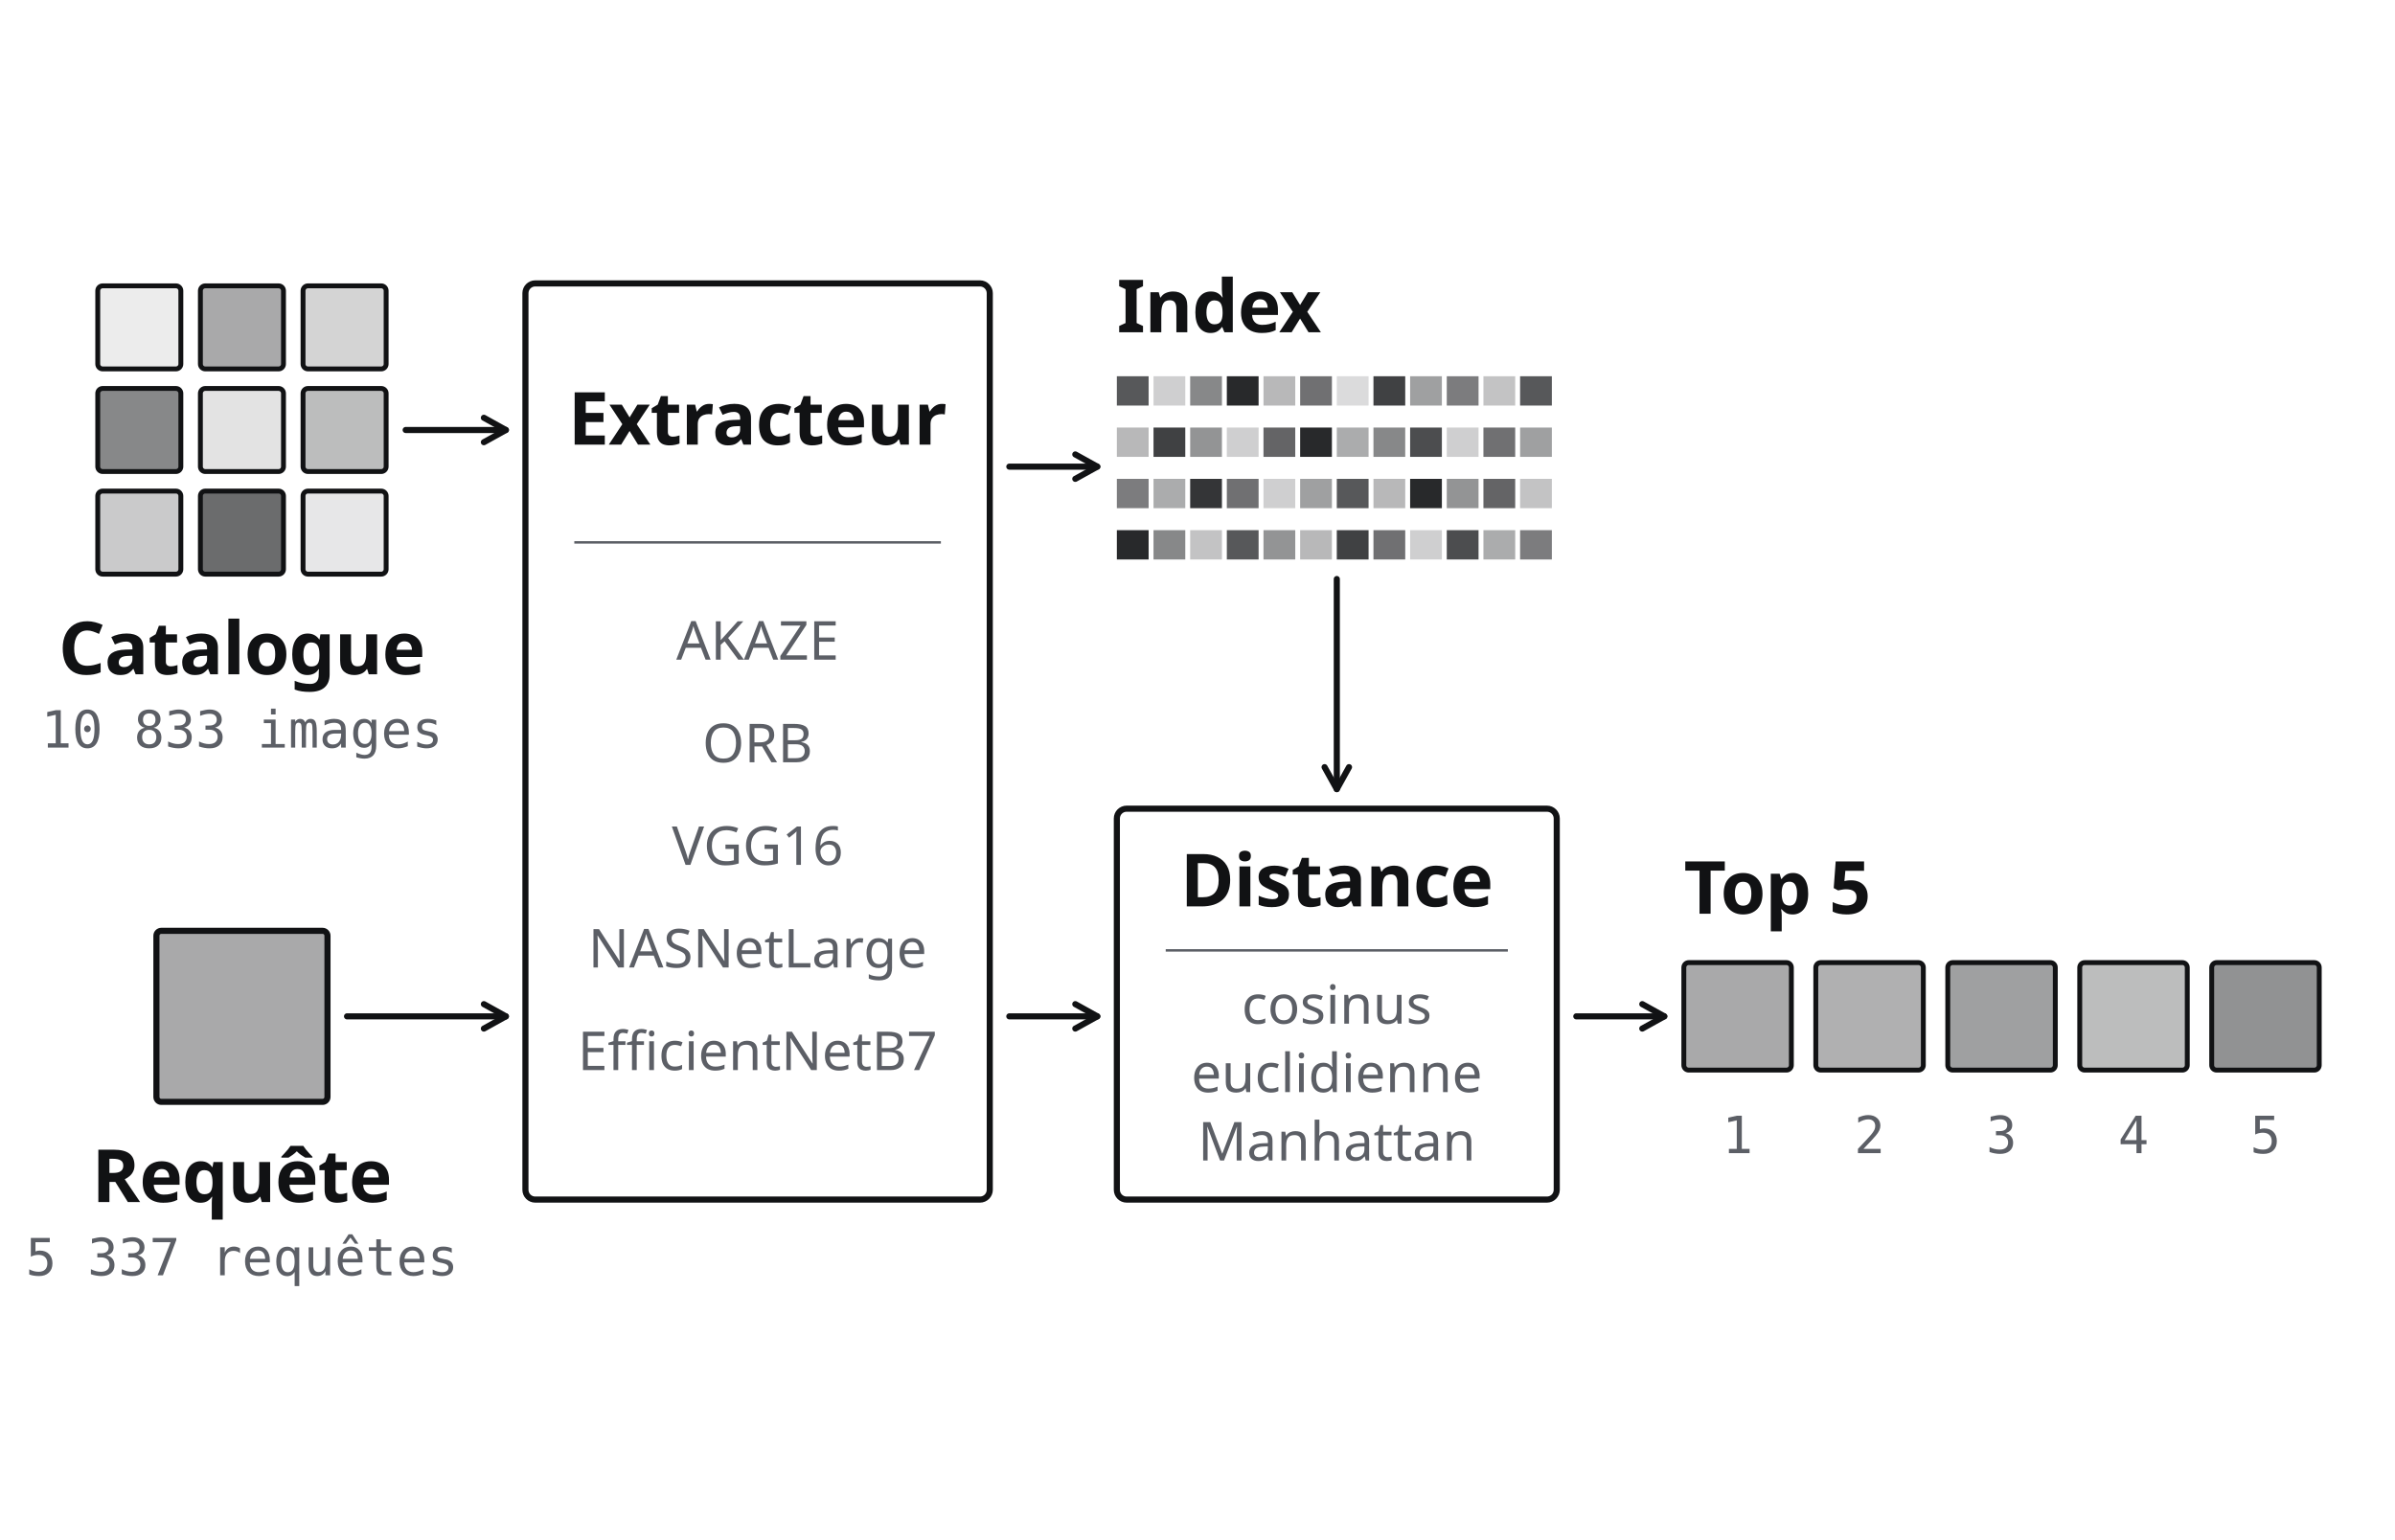
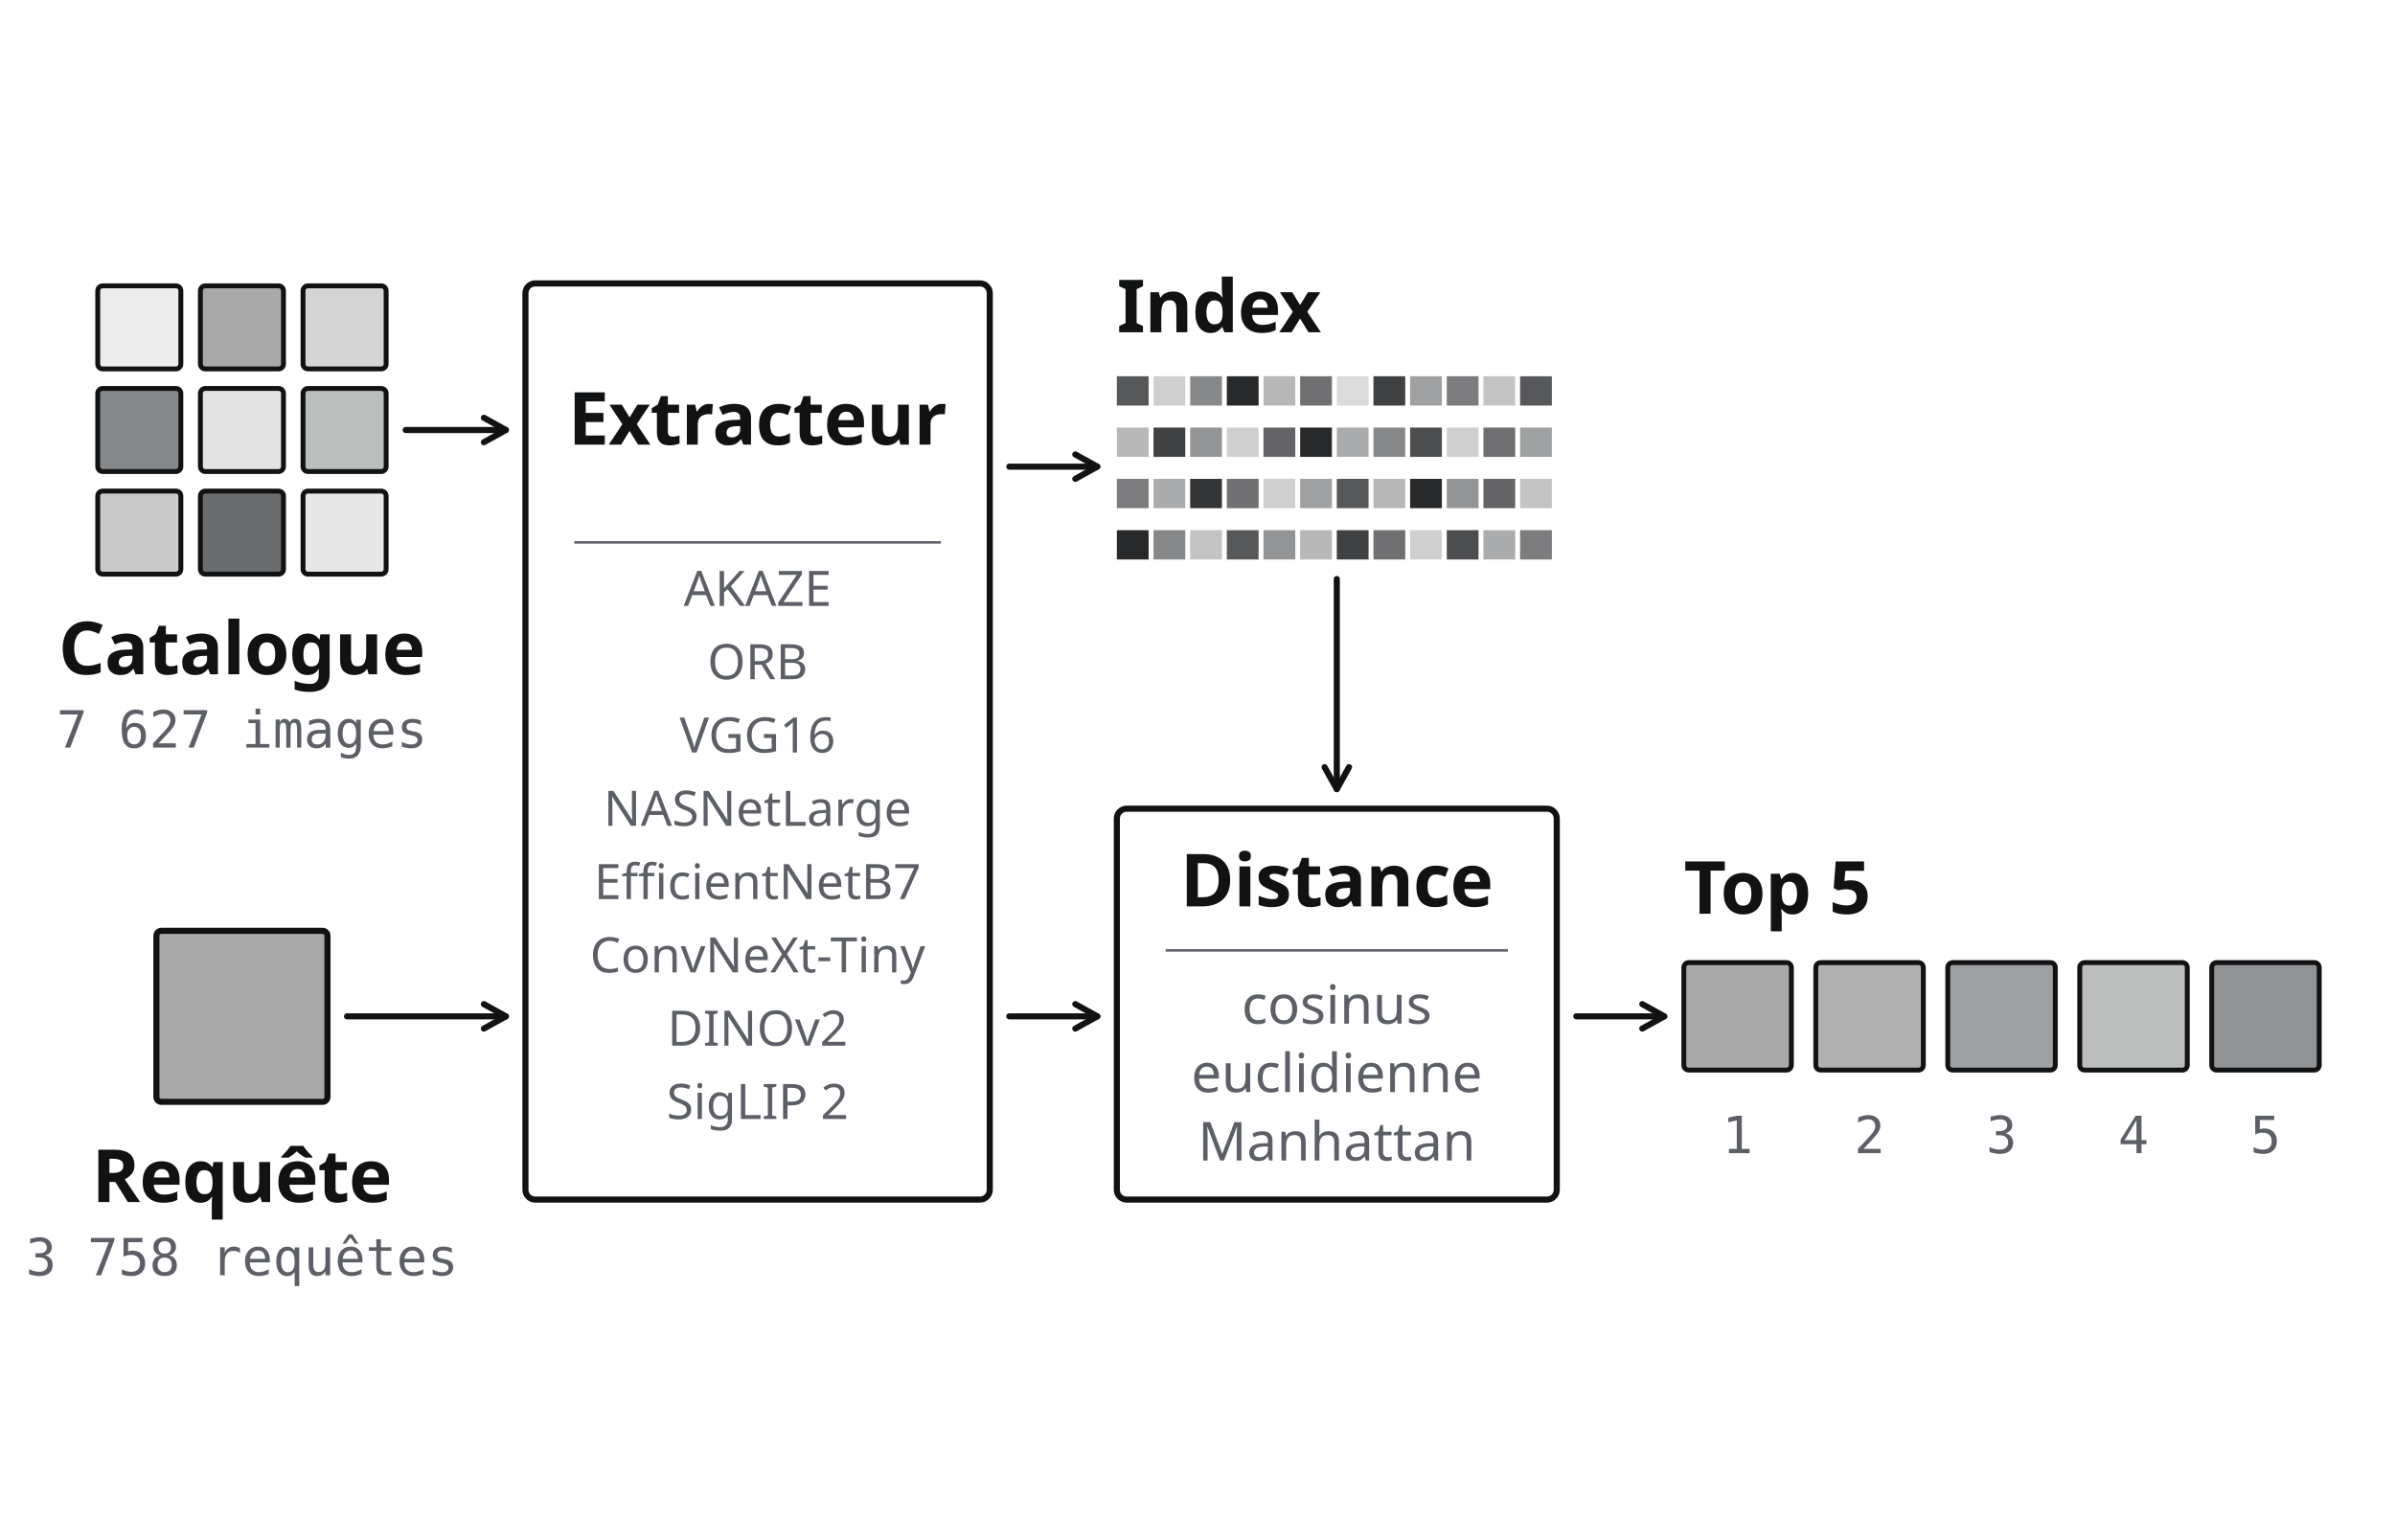
<svg xmlns="http://www.w3.org/2000/svg" width="980" height="630" viewBox="0 0 980 630">
  <style>
@font-face { font-family: Geist; font-weight: 100 900; src: url(../../static/fonts/geist.woff2); }
@font-face { font-family: "Geist Mono"; font-weight: 100 900; src: url(../../static/fonts/geist-mono.woff2); }
text { font-family: Geist, sans-serif; fill: #111214; }
.t { font-size: 30px; font-weight: 600; letter-spacing: -0.01em; }
.s { font-size: 22px; fill: #5c5f66; }
.m { font-family: "Geist Mono", monospace; font-size: 21px; fill: #5c5f66; }
.box { fill: none; stroke: #111214; stroke-width: 2.5; }
.ln { fill: none; stroke: #111214; stroke-width: 2.5; stroke-linecap: round; }
.dash { fill: none; stroke: #5c5f66; stroke-width: 2; stroke-dasharray: 6 6; }
</style>
  <defs>
    <marker id="a" viewBox="0 0 14 14" refX="12" refY="7" markerWidth="14" markerHeight="14" markerUnits="userSpaceOnUse" orient="auto">
      <path d="M3 2l9 5-9 5" fill="none" stroke="#111214" stroke-width="2.5" stroke-linecap="round" stroke-linejoin="round" />
    </marker>
  </defs>
  <g transform="translate(0 -14)">
    <rect x="40" y="131" width="34" height="34" rx="2" fill="#111214" fill-opacity="0.08" stroke="#111214" stroke-width="2" />
    <rect x="82" y="131" width="34" height="34" rx="2" fill="#111214" fill-opacity="0.36" stroke="#111214" stroke-width="2" />
    <rect x="124" y="131" width="34" height="34" rx="2" fill="#111214" fill-opacity="0.18" stroke="#111214" stroke-width="2" />
    <rect x="40" y="173" width="34" height="34" rx="2" fill="#111214" fill-opacity="0.5" stroke="#111214" stroke-width="2" />
    <rect x="82" y="173" width="34" height="34" rx="2" fill="#111214" fill-opacity="0.12" stroke="#111214" stroke-width="2" />
    <rect x="124" y="173" width="34" height="34" rx="2" fill="#111214" fill-opacity="0.28" stroke="#111214" stroke-width="2" />
    <rect x="40" y="215" width="34" height="34" rx="2" fill="#111214" fill-opacity="0.22" stroke="#111214" stroke-width="2" />
    <rect x="82" y="215" width="34" height="34" rx="2" fill="#111214" fill-opacity="0.62" stroke="#111214" stroke-width="2" />
    <rect x="124" y="215" width="34" height="34" rx="2" fill="#111214" fill-opacity="0.1" stroke="#111214" stroke-width="2" />
    <text x="99" y="290" class="t" text-anchor="middle">Catalogue</text>
-     <text x="99" y="320" class="m" text-anchor="middle">10 833 images</text>
+     <text x="99" y="320" class="m" text-anchor="middle">7 627 images</text>
    <rect x="64" y="395" width="70" height="70" rx="2" fill="#111214" fill-opacity="0.36" stroke="#111214" stroke-width="2.5" />
    <text x="99" y="506" class="t" text-anchor="middle">Requête</text>
-     <text x="99" y="536" class="m" text-anchor="middle">5 337 requêtes</text>
+     <text x="99" y="536" class="m" text-anchor="middle">3 758 requêtes</text>
    <path class="ln" d="M166 190L207 190" marker-end="url(#a)" />
    <path class="ln" d="M142 430L207 430" marker-end="url(#a)" />
    <rect class="box" x="215" y="130" width="190" height="375" rx="4" />
    <text x="310" y="196" class="t" text-anchor="middle">Extracteur</text>
    <path d="M235 236H385" stroke="#5c5f66" stroke-width="1" />
-     <text x="310" y="284" class="s" text-anchor="middle">AKAZE</text>
-     <text x="310" y="326" class="s" text-anchor="middle">ORB</text>
-     <text x="310" y="368" class="s" text-anchor="middle">VGG16</text>
-     <text x="310" y="410" class="s" text-anchor="middle">NASNetLarge</text>
-     <text x="310" y="452" class="s" text-anchor="middle">EfficientNetB7</text>
+     <text x="310" y="262" class="s" text-anchor="middle" style="font-size:20px">AKAZE</text>
+     <text x="310" y="292" class="s" text-anchor="middle" style="font-size:20px">ORB</text>
+     <text x="310" y="322" class="s" text-anchor="middle" style="font-size:20px">VGG16</text>
+     <text x="310" y="352" class="s" text-anchor="middle" style="font-size:20px">NASNetLarge</text>
+     <text x="310" y="382" class="s" text-anchor="middle" style="font-size:20px">EfficientNetB7</text>
+     <text x="310" y="412" class="s" text-anchor="middle" style="font-size:20px">ConvNeXt-Tiny</text>
+     <text x="310" y="442" class="s" text-anchor="middle" style="font-size:20px">DINOv2</text>
+     <text x="310" y="472" class="s" text-anchor="middle" style="font-size:20px">SigLIP 2</text>
    <text x="457" y="150" class="t" text-anchor="start">Index</text>
    <rect x="457" y="168" width="13" height="12" fill="#111214" fill-opacity="0.7" />
    <rect x="472" y="168" width="13" height="12" fill="#111214" fill-opacity="0.2" />
    <rect x="487" y="168" width="13" height="12" fill="#111214" fill-opacity="0.5" />
    <rect x="502" y="168" width="13" height="12" fill="#111214" fill-opacity="0.9" />
    <rect x="517" y="168" width="13" height="12" fill="#111214" fill-opacity="0.3" />
    <rect x="532" y="168" width="13" height="12" fill="#111214" fill-opacity="0.6" />
    <rect x="547" y="168" width="13" height="12" fill="#111214" fill-opacity="0.15" />
    <rect x="562" y="168" width="13" height="12" fill="#111214" fill-opacity="0.8" />
    <rect x="577" y="168" width="13" height="12" fill="#111214" fill-opacity="0.4" />
    <rect x="592" y="168" width="13" height="12" fill="#111214" fill-opacity="0.55" />
    <rect x="607" y="168" width="13" height="12" fill="#111214" fill-opacity="0.25" />
    <rect x="622" y="168" width="13" height="12" fill="#111214" fill-opacity="0.7" />
    <rect x="457" y="189" width="13" height="12" fill="#111214" fill-opacity="0.3" />
    <rect x="472" y="189" width="13" height="12" fill="#111214" fill-opacity="0.8" />
    <rect x="487" y="189" width="13" height="12" fill="#111214" fill-opacity="0.45" />
    <rect x="502" y="189" width="13" height="12" fill="#111214" fill-opacity="0.2" />
    <rect x="517" y="189" width="13" height="12" fill="#111214" fill-opacity="0.65" />
    <rect x="532" y="189" width="13" height="12" fill="#111214" fill-opacity="0.9" />
    <rect x="547" y="189" width="13" height="12" fill="#111214" fill-opacity="0.35" />
    <rect x="562" y="189" width="13" height="12" fill="#111214" fill-opacity="0.5" />
    <rect x="577" y="189" width="13" height="12" fill="#111214" fill-opacity="0.75" />
    <rect x="592" y="189" width="13" height="12" fill="#111214" fill-opacity="0.2" />
    <rect x="607" y="189" width="13" height="12" fill="#111214" fill-opacity="0.6" />
    <rect x="622" y="189" width="13" height="12" fill="#111214" fill-opacity="0.4" />
    <rect x="457" y="210" width="13" height="12" fill="#111214" fill-opacity="0.55" />
    <rect x="472" y="210" width="13" height="12" fill="#111214" fill-opacity="0.35" />
    <rect x="487" y="210" width="13" height="12" fill="#111214" fill-opacity="0.85" />
    <rect x="502" y="210" width="13" height="12" fill="#111214" fill-opacity="0.6" />
    <rect x="517" y="210" width="13" height="12" fill="#111214" fill-opacity="0.2" />
    <rect x="532" y="210" width="13" height="12" fill="#111214" fill-opacity="0.4" />
    <rect x="547" y="210" width="13" height="12" fill="#111214" fill-opacity="0.7" />
    <rect x="562" y="210" width="13" height="12" fill="#111214" fill-opacity="0.3" />
    <rect x="577" y="210" width="13" height="12" fill="#111214" fill-opacity="0.9" />
    <rect x="592" y="210" width="13" height="12" fill="#111214" fill-opacity="0.45" />
    <rect x="607" y="210" width="13" height="12" fill="#111214" fill-opacity="0.65" />
    <rect x="622" y="210" width="13" height="12" fill="#111214" fill-opacity="0.25" />
    <rect x="457" y="231" width="13" height="12" fill="#111214" fill-opacity="0.9" />
    <rect x="472" y="231" width="13" height="12" fill="#111214" fill-opacity="0.5" />
    <rect x="487" y="231" width="13" height="12" fill="#111214" fill-opacity="0.25" />
    <rect x="502" y="231" width="13" height="12" fill="#111214" fill-opacity="0.7" />
    <rect x="517" y="231" width="13" height="12" fill="#111214" fill-opacity="0.45" />
    <rect x="532" y="231" width="13" height="12" fill="#111214" fill-opacity="0.3" />
    <rect x="547" y="231" width="13" height="12" fill="#111214" fill-opacity="0.8" />
    <rect x="562" y="231" width="13" height="12" fill="#111214" fill-opacity="0.6" />
    <rect x="577" y="231" width="13" height="12" fill="#111214" fill-opacity="0.2" />
    <rect x="592" y="231" width="13" height="12" fill="#111214" fill-opacity="0.75" />
    <rect x="607" y="231" width="13" height="12" fill="#111214" fill-opacity="0.35" />
    <rect x="622" y="231" width="13" height="12" fill="#111214" fill-opacity="0.55" />
    <path class="ln" d="M413 205L449 205" marker-end="url(#a)" />
    <path class="ln" d="M547 251L547 337" marker-end="url(#a)" />
    <rect class="box" x="457" y="345" width="180" height="160" rx="4" />
    <text x="547" y="385" class="t" text-anchor="middle">Distance</text>
    <path d="M477 403H617" stroke="#5c5f66" stroke-width="1" />
    <text x="547" y="433" class="s" text-anchor="middle">cosinus</text>
    <text x="547" y="461" class="s" text-anchor="middle">euclidienne</text>
    <text x="547" y="489" class="s" text-anchor="middle">Manhattan</text>
    <path class="ln" d="M413 430L449 430" marker-end="url(#a)" />
    <path class="ln" d="M645 430L681 430" marker-end="url(#a)" />
    <text x="689" y="388" class="t" text-anchor="start">Top 5</text>
    <rect x="689" y="408" width="44" height="44" rx="2" fill="#111214" fill-opacity="0.36" stroke="#111214" stroke-width="2" />
    <text x="711" y="486" class="m" text-anchor="middle">1</text>
    <rect x="743" y="408" width="44" height="44" rx="2" fill="#111214" fill-opacity="0.33" stroke="#111214" stroke-width="2" />
    <text x="765" y="486" class="m" text-anchor="middle">2</text>
    <rect x="797" y="408" width="44" height="44" rx="2" fill="#111214" fill-opacity="0.4" stroke="#111214" stroke-width="2" />
    <text x="819" y="486" class="m" text-anchor="middle">3</text>
    <rect x="851" y="408" width="44" height="44" rx="2" fill="#111214" fill-opacity="0.28" stroke="#111214" stroke-width="2" />
    <text x="873" y="486" class="m" text-anchor="middle">4</text>
    <rect x="905" y="408" width="44" height="44" rx="2" fill="#111214" fill-opacity="0.46" stroke="#111214" stroke-width="2" />
    <text x="927" y="486" class="m" text-anchor="middle">5</text>
  </g>
</svg>
